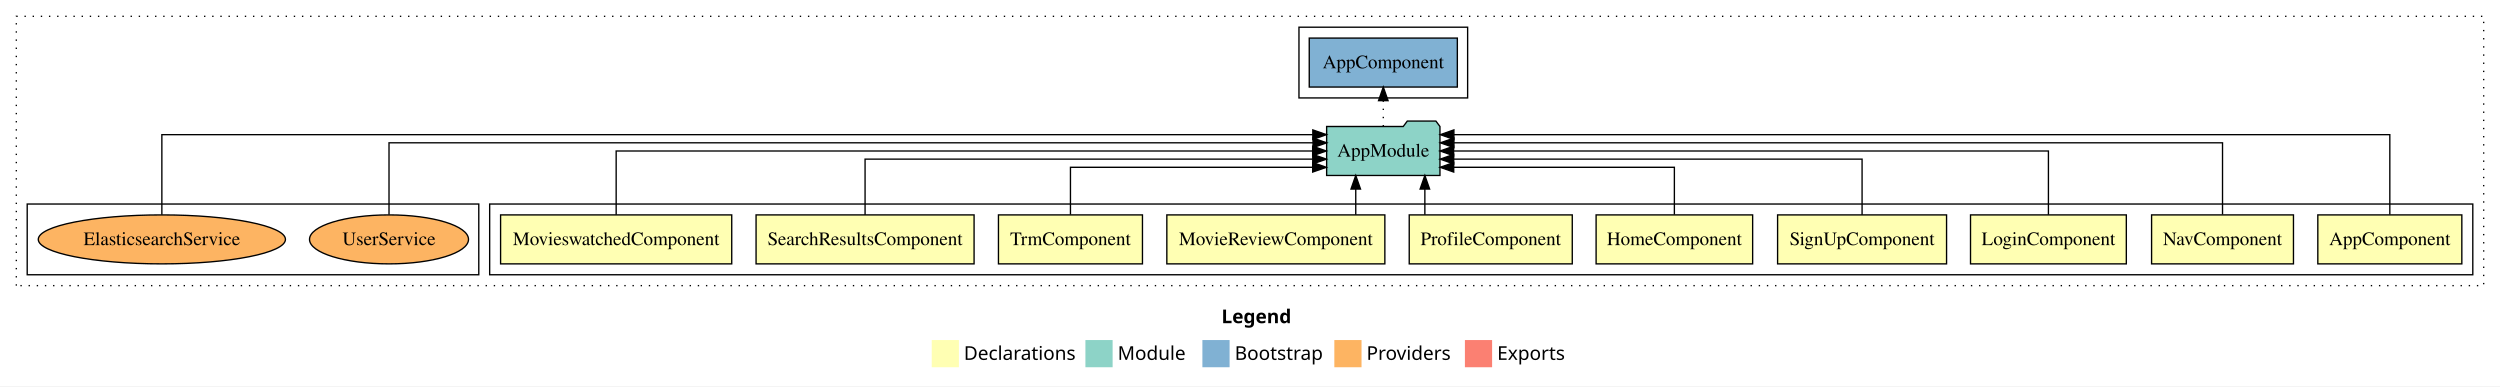
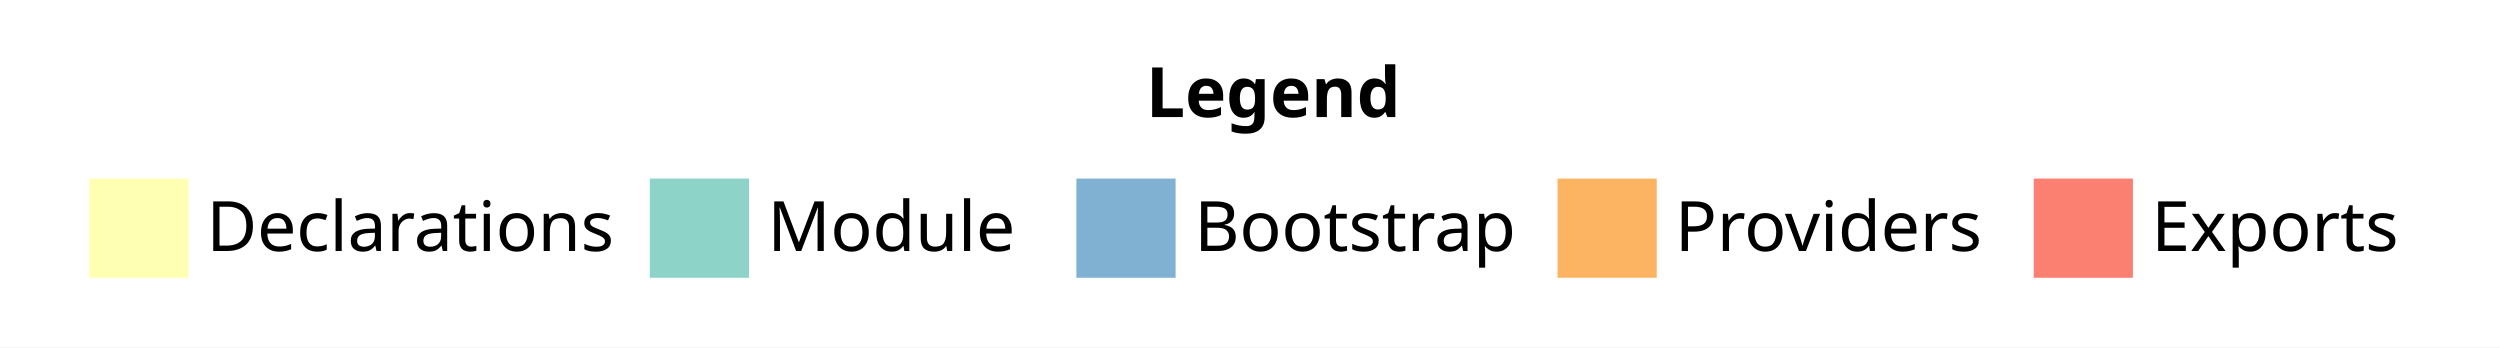
- <svg xmlns="http://www.w3.org/2000/svg" width="1838pt" height="284pt" viewBox="0.00 0.00 1838.00 284.00">
-   <g id="graph0" class="graph" transform="scale(1 1) rotate(0) translate(4 280)">
-     <polygon fill="#ffffff" stroke="transparent" points="-4,4 -4,-280 1834,-280 1834,4 -4,4" />
-     <text text-anchor="start" x="894.009" y="-42.4" font-family="sans-serif" font-weight="bold" font-size="14.00" fill="#000000">Legend</text>
-     <polygon fill="#ffffb3" stroke="transparent" points="681,-10 681,-30 701,-30 701,-10 681,-10" />
-     <text text-anchor="start" x="704.629" y="-15.4" font-family="sans-serif" font-size="14.00" fill="#000000">  Declarations</text>
-     <polygon fill="#8dd3c7" stroke="transparent" points="794,-10 794,-30 814,-30 814,-10 794,-10" />
-     <text text-anchor="start" x="817.725" y="-15.4" font-family="sans-serif" font-size="14.00" fill="#000000">  Module</text>
-     <polygon fill="#80b1d3" stroke="transparent" points="880,-10 880,-30 900,-30 900,-10 880,-10" />
-     <text text-anchor="start" x="903.781" y="-15.4" font-family="sans-serif" font-size="14.00" fill="#000000">  Bootstrap</text>
-     <polygon fill="#fdb462" stroke="transparent" points="977,-10 977,-30 997,-30 997,-10 977,-10" />
-     <text text-anchor="start" x="1000.673" y="-15.4" font-family="sans-serif" font-size="14.00" fill="#000000">  Providers</text>
-     <polygon fill="#fb8072" stroke="transparent" points="1073,-10 1073,-30 1093,-30 1093,-10 1073,-10" />
-     <text text-anchor="start" x="1096.726" y="-15.4" font-family="sans-serif" font-size="14.00" fill="#000000">  Exports</text>
-     <g id="clust1" class="cluster">
-       <polygon fill="none" stroke="#000000" stroke-dasharray="1,5" points="8,-70 8,-268 1822,-268 1822,-70 8,-70" />
-     </g>
-     <g id="clust2" class="cluster">
-       <polygon fill="none" stroke="#000000" points="356,-78 356,-130 1814,-130 1814,-78 356,-78" />
-     </g>
-     <g id="clust15" class="cluster">
-       <polygon fill="none" stroke="#000000" points="951,-208 951,-260 1075,-260 1075,-208 951,-208" />
-     </g>
-     <g id="clust16" class="cluster">
-       <polygon fill="none" stroke="#000000" points="16,-78 16,-130 348,-130 348,-78 16,-78" />
-     </g>
-     <g id="node1" class="node">
-       <polygon fill="#ffffb3" stroke="#000000" points="1805.94,-122 1700.06,-122 1700.06,-86 1805.94,-86 1805.94,-122" />
-       <text text-anchor="middle" x="1753" y="-99.8" font-family="Times,serif" font-size="14.00" fill="#000000">AppComponent</text>
-     </g>
-     <g id="node11" class="node">
-       <polygon fill="#8dd3c7" stroke="#000000" points="1054.657,-187 1051.657,-191 1030.657,-191 1027.657,-187 971.343,-187 971.343,-151 1054.657,-151 1054.657,-187" />
-       <text text-anchor="middle" x="1013" y="-164.8" font-family="Times,serif" font-size="14.00" fill="#000000">AppModule</text>
-     </g>
-     <g id="edge1" class="edge">
-       <path fill="none" stroke="#000000" d="M1753,-122.248C1753,-145.018 1753,-181 1753,-181 1753,-181 1064.906,-181 1064.906,-181" />
-       <polygon fill="#000000" stroke="#000000" points="1064.906,-177.5 1054.906,-181 1064.906,-184.5 1064.906,-177.5" />
-     </g>
-     <g id="node2" class="node">
-       <polygon fill="#ffffb3" stroke="#000000" points="1682.154,-122 1577.846,-122 1577.846,-86 1682.154,-86 1682.154,-122" />
-       <text text-anchor="middle" x="1630" y="-99.8" font-family="Times,serif" font-size="14.00" fill="#000000">NavComponent</text>
-     </g>
-     <g id="edge2" class="edge">
-       <path fill="none" stroke="#000000" d="M1630,-122.284C1630,-143.321 1630,-175 1630,-175 1630,-175 1064.924,-175 1064.924,-175" />
-       <polygon fill="#000000" stroke="#000000" points="1064.924,-171.5 1054.924,-175 1064.924,-178.5 1064.924,-171.5" />
-     </g>
-     <g id="node3" class="node">
-       <polygon fill="#ffffb3" stroke="#000000" points="1559.276,-122 1444.724,-122 1444.724,-86 1559.276,-86 1559.276,-122" />
-       <text text-anchor="middle" x="1502" y="-99.8" font-family="Times,serif" font-size="14.00" fill="#000000">LoginComponent</text>
-     </g>
-     <g id="edge3" class="edge">
-       <path fill="none" stroke="#000000" d="M1502,-122.106C1502,-141.339 1502,-169 1502,-169 1502,-169 1064.692,-169 1064.692,-169" />
-       <polygon fill="#000000" stroke="#000000" points="1064.692,-165.5 1054.692,-169 1064.692,-172.5 1064.692,-165.5" />
-     </g>
-     <g id="node4" class="node">
-       <polygon fill="#ffffb3" stroke="#000000" points="1427.112,-122 1302.888,-122 1302.888,-86 1427.112,-86 1427.112,-122" />
-       <text text-anchor="middle" x="1365" y="-99.8" font-family="Times,serif" font-size="14.00" fill="#000000">SignUpComponent</text>
-     </g>
-     <g id="edge4" class="edge">
-       <path fill="none" stroke="#000000" d="M1365,-122.022C1365,-139.373 1365,-163 1365,-163 1365,-163 1064.761,-163 1064.761,-163" />
-       <polygon fill="#000000" stroke="#000000" points="1064.761,-159.5 1054.761,-163 1064.761,-166.5 1064.761,-159.5" />
-     </g>
-     <g id="node5" class="node">
-       <polygon fill="#ffffb3" stroke="#000000" points="1284.545,-122 1169.455,-122 1169.455,-86 1284.545,-86 1284.545,-122" />
-       <text text-anchor="middle" x="1227" y="-99.8" font-family="Times,serif" font-size="14.00" fill="#000000">HomeComponent</text>
-     </g>
-     <g id="edge5" class="edge">
-       <path fill="none" stroke="#000000" d="M1227,-122.24C1227,-137.571 1227,-157 1227,-157 1227,-157 1064.769,-157 1064.769,-157" />
-       <polygon fill="#000000" stroke="#000000" points="1064.769,-153.5 1054.769,-157 1064.769,-160.5 1064.769,-153.5" />
-     </g>
-     <g id="node6" class="node">
-       <polygon fill="#ffffb3" stroke="#000000" points="1151.933,-122 1032.067,-122 1032.067,-86 1151.933,-86 1151.933,-122" />
-       <text text-anchor="middle" x="1092" y="-99.8" font-family="Times,serif" font-size="14.00" fill="#000000">ProfileComponent</text>
-     </g>
-     <g id="edge6" class="edge">
-       <path fill="none" stroke="#000000" d="M1043.556,-122.106C1043.556,-122.106 1043.556,-140.991 1043.556,-140.991" />
-       <polygon fill="#000000" stroke="#000000" points="1040.056,-140.991 1043.556,-150.991 1047.056,-140.991 1040.056,-140.991" />
-     </g>
-     <g id="node7" class="node">
-       <polygon fill="#ffffb3" stroke="#000000" points="1014.146,-122 853.854,-122 853.854,-86 1014.146,-86 1014.146,-122" />
-       <text text-anchor="middle" x="934" y="-99.8" font-family="Times,serif" font-size="14.00" fill="#000000">MovieReviewComponent</text>
-     </g>
-     <g id="edge7" class="edge">
-       <path fill="none" stroke="#000000" d="M992.747,-122.106C992.747,-122.106 992.747,-140.991 992.747,-140.991" />
-       <polygon fill="#000000" stroke="#000000" points="989.247,-140.991 992.747,-150.991 996.247,-140.991 989.247,-140.991" />
-     </g>
-     <g id="node8" class="node">
-       <polygon fill="#ffffb3" stroke="#000000" points="835.937,-122 730.063,-122 730.063,-86 835.937,-86 835.937,-122" />
-       <text text-anchor="middle" x="783" y="-99.8" font-family="Times,serif" font-size="14.00" fill="#000000">TrmComponent</text>
-     </g>
-     <g id="edge8" class="edge">
-       <path fill="none" stroke="#000000" d="M783,-122.24C783,-137.571 783,-157 783,-157 783,-157 961.082,-157 961.082,-157" />
-       <polygon fill="#000000" stroke="#000000" points="961.082,-160.5 971.082,-157 961.082,-153.5 961.082,-160.5" />
-     </g>
-     <g id="node9" class="node">
-       <polygon fill="#ffffb3" stroke="#000000" points="712.141,-122 551.859,-122 551.859,-86 712.141,-86 712.141,-122" />
-       <text text-anchor="middle" x="632" y="-99.8" font-family="Times,serif" font-size="14.00" fill="#000000">SearchResultsComponent</text>
-     </g>
-     <g id="edge9" class="edge">
-       <path fill="none" stroke="#000000" d="M632,-122.022C632,-139.373 632,-163 632,-163 632,-163 961.136,-163 961.136,-163" />
-       <polygon fill="#000000" stroke="#000000" points="961.136,-166.5 971.136,-163 961.136,-159.5 961.136,-166.5" />
-     </g>
-     <g id="node10" class="node">
-       <polygon fill="#ffffb3" stroke="#000000" points="533.968,-122 364.032,-122 364.032,-86 533.968,-86 533.968,-122" />
-       <text text-anchor="middle" x="449" y="-99.8" font-family="Times,serif" font-size="14.00" fill="#000000">MovieswatchedComponent</text>
-     </g>
-     <g id="edge10" class="edge">
-       <path fill="none" stroke="#000000" d="M449,-122.106C449,-141.339 449,-169 449,-169 449,-169 961.069,-169 961.069,-169" />
-       <polygon fill="#000000" stroke="#000000" points="961.069,-172.5 971.069,-169 961.069,-165.5 961.069,-172.5" />
-     </g>
-     <g id="node12" class="node">
-       <polygon fill="#80b1d3" stroke="#000000" points="1067.439,-252 958.561,-252 958.561,-216 1067.439,-216 1067.439,-252" />
-       <text text-anchor="middle" x="1013" y="-229.8" font-family="Times,serif" font-size="14.00" fill="#000000">AppComponent </text>
-     </g>
-     <g id="edge11" class="edge">
-       <path fill="none" stroke="#000000" stroke-dasharray="1,5" d="M1013,-187.106C1013,-187.106 1013,-205.991 1013,-205.991" />
-       <polygon fill="#000000" stroke="#000000" points="1009.5,-205.991 1013,-215.991 1016.5,-205.991 1009.5,-205.991" />
-     </g>
-     <g id="node13" class="node">
-       <ellipse fill="#fdb462" stroke="#000000" cx="282" cy="-104" rx="58.441" ry="18" />
-       <text text-anchor="middle" x="282" y="-99.8" font-family="Times,serif" font-size="14.00" fill="#000000">UserService</text>
-     </g>
-     <g id="edge12" class="edge">
-       <path fill="none" stroke="#000000" d="M282,-122.284C282,-143.321 282,-175 282,-175 282,-175 961.339,-175 961.339,-175" />
-       <polygon fill="#000000" stroke="#000000" points="961.339,-178.5 971.339,-175 961.339,-171.5 961.339,-178.5" />
-     </g>
-     <g id="node14" class="node">
-       <ellipse fill="#fdb462" stroke="#000000" cx="115" cy="-104" rx="90.861" ry="18" />
-       <text text-anchor="middle" x="115" y="-99.8" font-family="Times,serif" font-size="14.00" fill="#000000">ElasticsearchService</text>
-     </g>
-     <g id="edge13" class="edge">
-       <path fill="none" stroke="#000000" d="M115,-122.248C115,-145.018 115,-181 115,-181 115,-181 961.191,-181 961.191,-181" />
-       <polygon fill="#000000" stroke="#000000" points="961.191,-184.5 971.191,-181 961.191,-177.5 961.191,-184.5" />
-     </g>
+ <svg xmlns="http://www.w3.org/2000/svg" width="504pt" height="70pt" viewBox="0.00 0.00 504.00 70.00">
+   <g id="graph0" class="graph" transform="scale(1 1) rotate(0) translate(4 66)">
+     <polygon fill="#ffffff" stroke="transparent" points="-4,4 -4,-66 500,-66 500,4 -4,4" />
+     <text text-anchor="start" x="227.009" y="-42.4" font-family="sans-serif" font-weight="bold" font-size="14.00" fill="#000000">Legend</text>
+     <polygon fill="#ffffb3" stroke="transparent" points="14,-10 14,-30 34,-30 34,-10 14,-10" />
+     <text text-anchor="start" x="37.629" y="-15.4" font-family="sans-serif" font-size="14.00" fill="#000000">  Declarations</text>
+     <polygon fill="#8dd3c7" stroke="transparent" points="127,-10 127,-30 147,-30 147,-10 127,-10" />
+     <text text-anchor="start" x="150.725" y="-15.4" font-family="sans-serif" font-size="14.00" fill="#000000">  Module</text>
+     <polygon fill="#80b1d3" stroke="transparent" points="213,-10 213,-30 233,-30 233,-10 213,-10" />
+     <text text-anchor="start" x="236.781" y="-15.4" font-family="sans-serif" font-size="14.00" fill="#000000">  Bootstrap</text>
+     <polygon fill="#fdb462" stroke="transparent" points="310,-10 310,-30 330,-30 330,-10 310,-10" />
+     <text text-anchor="start" x="333.673" y="-15.4" font-family="sans-serif" font-size="14.00" fill="#000000">  Providers</text>
+     <polygon fill="#fb8072" stroke="transparent" points="406,-10 406,-30 426,-30 426,-10 406,-10" />
+     <text text-anchor="start" x="429.726" y="-15.4" font-family="sans-serif" font-size="14.00" fill="#000000">  Exports</text>
  </g>
</svg>
